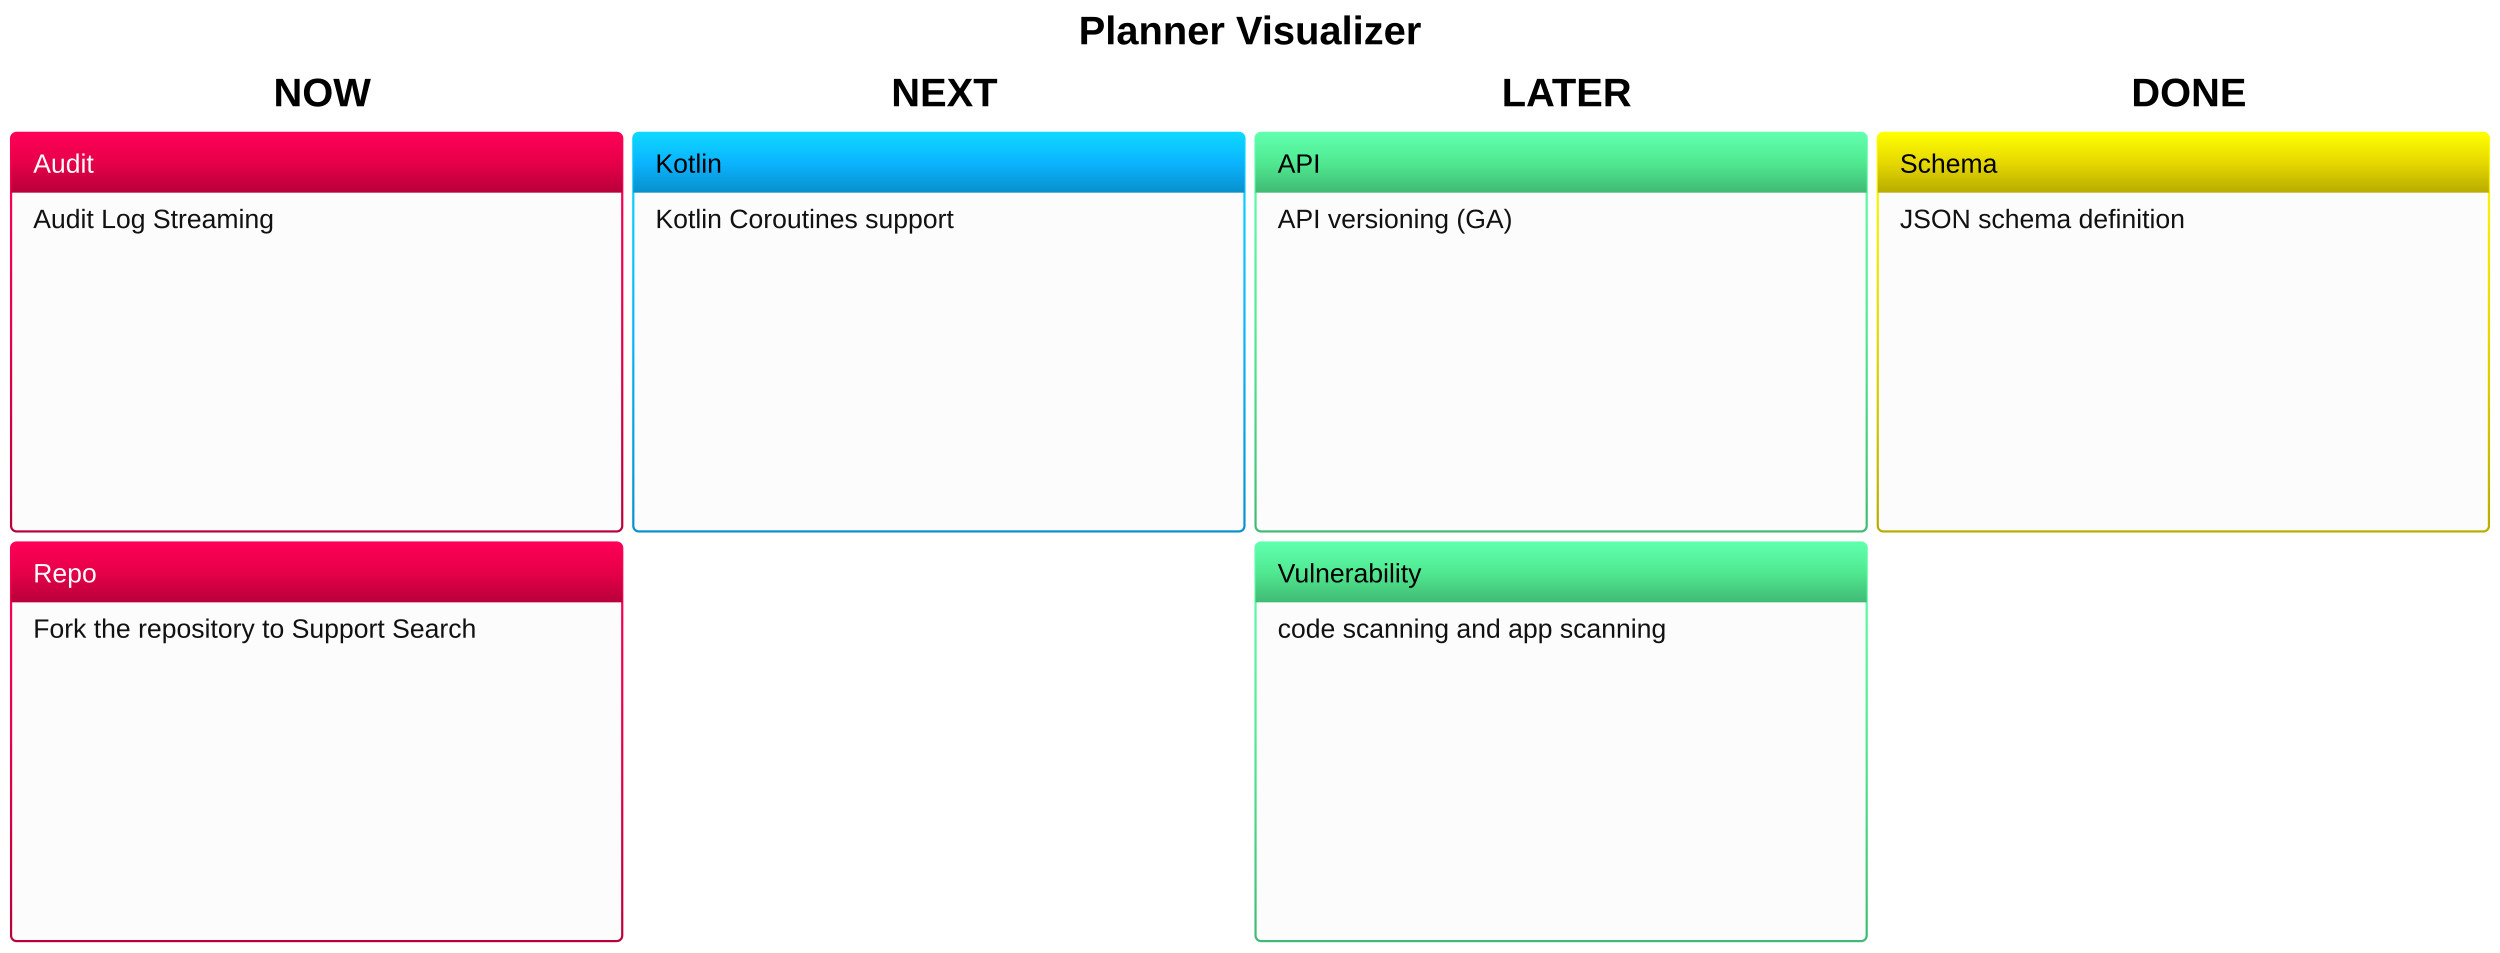
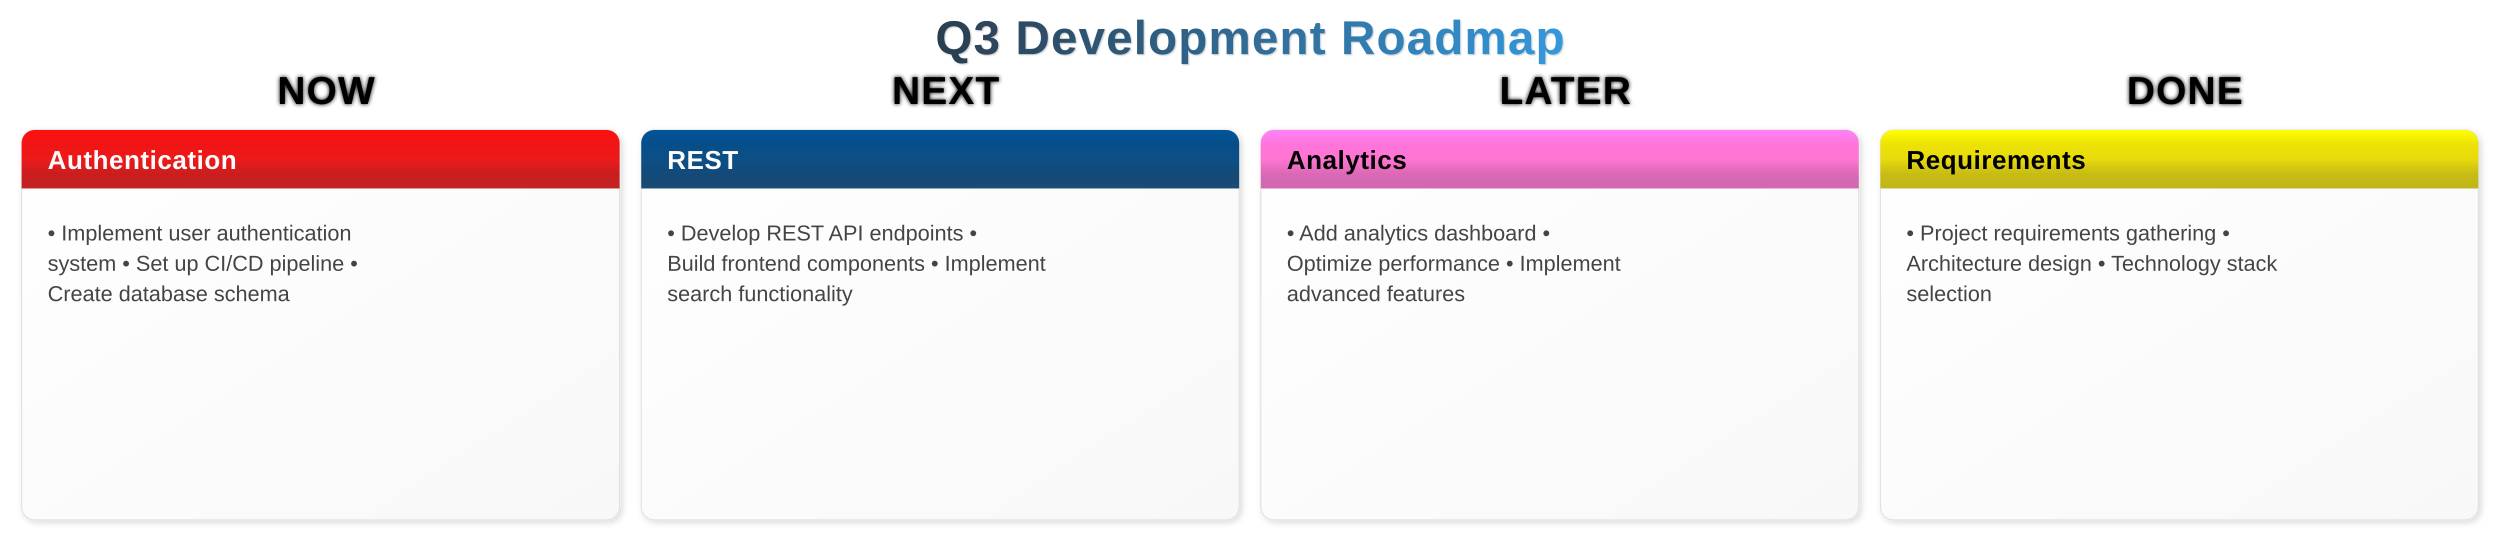
- <svg xmlns="http://www.w3.org/2000/svg" width="1129.0" height="430.0" viewBox="0 0 2258 860">
+ <svg xmlns="http://www.w3.org/2000/svg" width="649.125" height="140.625" viewBox="0 0 2308 500">
  <defs>
-     <linearGradient id="planItem_0" x2="0%" y2="100%">
-       <stop offset="0%" style="stop-color:#ff0057" />
-       <stop offset="50%" style="stop-color:#e60049" />
-       <stop offset="100%" style="stop-color:#b8003a" />
+     <linearGradient id="planItem_0" x1="0%" y1="0%" x2="0%" y2="100%">
+       <stop offset="0%" style="stop-color:#ff1010" stop-opacity="1.0" />
+       <stop offset="25%" style="stop-color:#f00e0e" stop-opacity="0.975" />
+       <stop offset="50%" style="stop-color:#eb0e0e" stop-opacity="0.95" />
+       <stop offset="75%" style="stop-color:#c70b0b" stop-opacity="0.925" />
+       <stop offset="100%" style="stop-color:#bc0b0b" stop-opacity="0.9" />
    </linearGradient>
-     <linearGradient id="planItem_1" x2="0%" y2="100%">
-       <stop offset="0%" style="stop-color:#0dd8ff" />
-       <stop offset="50%" style="stop-color:#0bb4ff" />
-       <stop offset="100%" style="stop-color:#0890cc" />
+     <linearGradient id="planItem_1" x1="0%" y1="0%" x2="0%" y2="100%">
+       <stop offset="0%" style="stop-color:#005499" stop-opacity="1.0" />
+       <stop offset="25%" style="stop-color:#004986" stop-opacity="0.975" />
+       <stop offset="50%" style="stop-color:#004680" stop-opacity="0.95" />
+       <stop offset="75%" style="stop-color:#003b6c" stop-opacity="0.925" />
+       <stop offset="100%" style="stop-color:#003866" stop-opacity="0.9" />
    </linearGradient>
-     <linearGradient id="planItem_2" x2="0%" y2="100%">
-       <stop offset="0%" style="stop-color:#60ffae" />
-       <stop offset="50%" style="stop-color:#50e991" />
-       <stop offset="100%" style="stop-color:#40ba74" />
+     <linearGradient id="planItem_2" x1="0%" y1="0%" x2="0%" y2="100%">
+       <stop offset="0%" style="stop-color:#ff82f9" stop-opacity="1.0" />
+       <stop offset="25%" style="stop-color:#ff72da" stop-opacity="0.975" />
+       <stop offset="50%" style="stop-color:#ff6dd0" stop-opacity="0.95" />
+       <stop offset="75%" style="stop-color:#d85cb0" stop-opacity="0.925" />
+       <stop offset="100%" style="stop-color:#cc57a6" stop-opacity="0.9" />
    </linearGradient>
-     <linearGradient id="planItem_3" x2="0%" y2="100%">
-       <stop offset="0%" style="stop-color:#ffff00" />
-       <stop offset="50%" style="stop-color:#e6d800" />
-       <stop offset="100%" style="stop-color:#b8ac00" />
+     <linearGradient id="planItem_3" x1="0%" y1="0%" x2="0%" y2="100%">
+       <stop offset="0%" style="stop-color:#ffff00" stop-opacity="1.0" />
+       <stop offset="25%" style="stop-color:#ece100" stop-opacity="0.975" />
+       <stop offset="50%" style="stop-color:#e6d800" stop-opacity="0.95" />
+       <stop offset="75%" style="stop-color:#c3b700" stop-opacity="0.925" />
+       <stop offset="100%" style="stop-color:#b8ac00" stop-opacity="0.9" />
    </linearGradient>
  </defs>
-   <text x="1129" y="40" text-anchor="middle" style="font-family: Arial, Helvetica, sans-serif; font-size: 36px; font-weight: bold;">Planner Visualizer</text>
-   <g transform="translate(0, 60)">
-     <g transform="translate(10, 60)">
-       <rect x="0" y="0" fill="#fcfcfc" height="360" width="552" rx="5" ry="5" style="fill: #fcfcfc; font-family: Arial, Helvetica, sans-serif; stroke: url(#planItem_0);stroke-width: 2;" />
-       <path d="M 0 5.0 A 5.0 5.0 0 0 1 5.0 0 L 547.0 0 A 5.0 5.0 0 0 1 552.0 5.0 L 552.0 54.0 A 0.0 0.0 0 0 1 552.0 54.0 L 0.0 54.0 A 0.0 0.0 0 0 1 0 54.0 Z " fill="url(#planItem_0)" />
-       <text x="20" y="36" style="font-family: Arial, Helvetica, sans-serif; fill: #FCFCFC; font-size: 24px;">Audit</text>
-       <text x="20" y="62" style="font-family: Arial, Helvetica, sans-serif; fill: #111111; font-size: 24px;">
-         <tspan x="20" dy="24" style="font-family: Arial, Helvetica, sans-serif; fill: #111111; font-size: 24px;">Audit Log Streaming</tspan>
-       </text>
-     </g>
-     <g transform="translate(10, 430)">
-       <rect x="0" y="0" fill="#fcfcfc" height="360" width="552" rx="5" ry="5" style="fill: #fcfcfc; font-family: Arial, Helvetica, sans-serif; stroke: url(#planItem_0);stroke-width: 2;" />
-       <path d="M 0 5.0 A 5.0 5.0 0 0 1 5.0 0 L 547.0 0 A 5.0 5.0 0 0 1 552.0 5.0 L 552.0 54.0 A 0.0 0.0 0 0 1 552.0 54.0 L 0.0 54.0 A 0.0 0.0 0 0 1 0 54.0 Z " fill="url(#planItem_0)" />
-       <text x="20" y="36" style="font-family: Arial, Helvetica, sans-serif; fill: #FCFCFC; font-size: 24px;">Repo</text>
-       <text x="20" y="62" style="font-family: Arial, Helvetica, sans-serif; fill: #111111; font-size: 24px;">
-         <tspan x="20" dy="24" style="font-family: Arial, Helvetica, sans-serif; fill: #111111; font-size: 24px;">Fork the repository to Support Search</tspan>
-       </text>
-     </g>
-     <g transform="translate(10, 10)">
-       <text x="281" y="26" text-anchor="middle" style="font-family: Arial, Helvetica, sans-serif; fill: ; font-size: 36px; stroke: ; font-weight: bold;">NOW</text>
-     </g>
-     <g transform="translate(572, 60)">
-       <rect x="0" y="0" fill="#fcfcfc" height="360" width="552" rx="5" ry="5" style="fill: #fcfcfc; font-family: Arial, Helvetica, sans-serif; stroke: url(#planItem_1);stroke-width: 2;" />
-       <path d="M 0 5.0 A 5.0 5.0 0 0 1 5.0 0 L 547.0 0 A 5.0 5.0 0 0 1 552.0 5.0 L 552.0 54.0 A 0.0 0.0 0 0 1 552.0 54.0 L 0.0 54.0 A 0.0 0.0 0 0 1 0 54.0 Z " fill="url(#planItem_1)" />
-       <text x="20" y="36" style="font-family: Arial, Helvetica, sans-serif; fill: #000000; font-size: 24px;">Kotlin</text>
-       <text x="20" y="62" style="font-family: Arial, Helvetica, sans-serif; fill: #111111; font-size: 24px;">
-         <tspan x="20" dy="24" style="font-family: Arial, Helvetica, sans-serif; fill: #111111; font-size: 24px;">Kotlin Coroutines support</tspan>
-       </text>
-     </g>
-     <g transform="translate(572, 10)">
-       <text x="281" y="26" text-anchor="middle" style="font-family: Arial, Helvetica, sans-serif; fill: ; font-size: 36px; stroke: ; font-weight: bold;">NEXT</text>
-     </g>
-     <g transform="translate(1134, 60)">
-       <rect x="0" y="0" fill="#fcfcfc" height="360" width="552" rx="5" ry="5" style="fill: #fcfcfc; font-family: Arial, Helvetica, sans-serif; stroke: url(#planItem_2);stroke-width: 2;" />
-       <path d="M 0 5.0 A 5.0 5.0 0 0 1 5.0 0 L 547.0 0 A 5.0 5.0 0 0 1 552.0 5.0 L 552.0 54.0 A 0.0 0.0 0 0 1 552.0 54.0 L 0.0 54.0 A 0.0 0.0 0 0 1 0 54.0 Z " fill="url(#planItem_2)" />
-       <text x="20" y="36" style="font-family: Arial, Helvetica, sans-serif; fill: #000000; font-size: 24px;">API</text>
-       <text x="20" y="62" style="font-family: Arial, Helvetica, sans-serif; fill: #111111; font-size: 24px;">
-         <tspan x="20" dy="24" style="font-family: Arial, Helvetica, sans-serif; fill: #111111; font-size: 24px;">API versioning (GA)</tspan>
-       </text>
-     </g>
-     <g transform="translate(1134, 430)">
-       <rect x="0" y="0" fill="#fcfcfc" height="360" width="552" rx="5" ry="5" style="fill: #fcfcfc; font-family: Arial, Helvetica, sans-serif; stroke: url(#planItem_2);stroke-width: 2;" />
-       <path d="M 0 5.0 A 5.0 5.0 0 0 1 5.0 0 L 547.0 0 A 5.0 5.0 0 0 1 552.0 5.0 L 552.0 54.0 A 0.0 0.0 0 0 1 552.0 54.0 L 0.0 54.0 A 0.0 0.0 0 0 1 0 54.0 Z " fill="url(#planItem_2)" />
-       <text x="20" y="36" style="font-family: Arial, Helvetica, sans-serif; fill: #000000; font-size: 24px;">Vulnerability</text>
-       <text x="20" y="62" style="font-family: Arial, Helvetica, sans-serif; fill: #111111; font-size: 24px;">
-         <tspan x="20" dy="24" style="font-family: Arial, Helvetica, sans-serif; fill: #111111; font-size: 24px;">code scanning and app scanning             </tspan>
-       </text>
-     </g>
-     <g transform="translate(1134, 10)">
-       <text x="281" y="26" text-anchor="middle" style="font-family: Arial, Helvetica, sans-serif; fill: ; font-size: 36px; stroke: ; font-weight: bold;">LATER</text>
-     </g>
-     <g transform="translate(1696, 60)">
-       <rect x="0" y="0" fill="#fcfcfc" height="360" width="552" rx="5" ry="5" style="fill: #fcfcfc; font-family: Arial, Helvetica, sans-serif; stroke: url(#planItem_3);stroke-width: 2;" />
-       <path d="M 0 5.0 A 5.0 5.0 0 0 1 5.0 0 L 547.0 0 A 5.0 5.0 0 0 1 552.0 5.0 L 552.0 54.0 A 0.0 0.0 0 0 1 552.0 54.0 L 0.0 54.0 A 0.0 0.0 0 0 1 0 54.0 Z " fill="url(#planItem_3)" />
-       <text x="20" y="36" style="font-family: Arial, Helvetica, sans-serif; fill: #000000; font-size: 24px;">Schema</text>
-       <text x="20" y="62" style="font-family: Arial, Helvetica, sans-serif; fill: #111111; font-size: 24px;">
-         <tspan x="20" dy="24" style="font-family: Arial, Helvetica, sans-serif; fill: #111111; font-size: 24px;">JSON schema definition</tspan>
-       </text>
-     </g>
-     <g transform="translate(1696, 10)">
-       <text x="281" y="26" text-anchor="middle" style="font-family: Arial, Helvetica, sans-serif; fill: ; font-size: 36px; stroke: ; font-weight: bold;">DONE</text>
+   <g>
+     <defs>
+       <filter id="title-shadow" x="-10%" y="-10%" width="120%" height="120%">
+         <feDropShadow dx="1" dy="1" stdDeviation="1" flood-opacity="0.2" flood-color="#000000" />
+       </filter>
+       <linearGradient id="title-gradient" x1="0%" y1="0%" x2="100%" y2="0%">
+         <stop offset="0%" style="stop-color:#2c3e50;stop-opacity:1" />
+         <stop offset="100%" style="stop-color:#3498db;stop-opacity:1" />
+       </linearGradient>
+     </defs>
+     <text x="1154" y="50" text-anchor="middle" style="font-family: 'Segoe UI', Arial, Helvetica, sans-serif; font-size: 44px; font-weight: bold; letter-spacing: 1px; fill: url(#title-gradient); filter: url(#title-shadow);">Q3 Development Roadmap</text>
+     <g transform="translate(0, 60)">
+       <g transform="translate(20, 60)">
+         <defs>
+           <filter id="shadow-d405ac11-5dd0-469f-80e5-98bcadab61cd" x="-10%" y="-10%" width="120%" height="120%">
+             <feDropShadow dx="2" dy="2" stdDeviation="3" flood-opacity="0.15" />
+           </filter>
+           <linearGradient id="card-gradient-d405ac11-5dd0-469f-80e5-98bcadab61cd" x1="0%" y1="0%" x2="100%" y2="100%">
+             <stop offset="0%" style="stop-color:#ffffff;stop-opacity:1" />
+             <stop offset="100%" style="stop-color:#f8f8f8;stop-opacity:1" />
+           </linearGradient>
+         </defs>
+         <rect x="0" y="0" height="360" width="552" rx="12" ry="12" style="fill: url(#card-gradient-d405ac11-5dd0-469f-80e5-98bcadab61cd); stroke: #e0e0e0; stroke-width: 1; filter: url(#shadow-d405ac11-5dd0-469f-80e5-98bcadab61cd);" />
+         <path d="M 0 12.0 A 12.0 12.0 0 0 1 12.0 0 L 540.0 0 A 12.0 12.0 0 0 1 552.0 12.0 L 552.0 54.0 A 0.0 0.0 0 0 1 552.0 54.0 L 0.0 54.0 A 0.0 0.0 0 0 1 0 54.0 Z" fill="url(#planItem_0)" />
+         <text x="24" y="36" style="font-family: 'Segoe UI', Arial, Helvetica, sans-serif; fill: #FCFCFC; font-size: 24px; font-weight: 600; letter-spacing: 0.5px;">Authentication</text>
+         <text x="24" y="74" style="font-family: &quot;Segoe UI&quot;, Arial, Helvetica, sans-serif; fill: #444444; font-size: 20px; line-height: 1.5;">
+           <tspan x="24" dy="28" style="font-family: 'Segoe UI', Arial, Helvetica, sans-serif; fill: #444444; font-size: 20px;">• Implement user authentication </tspan>
+           <tspan x="24" dy="28" style="font-family: 'Segoe UI', Arial, Helvetica, sans-serif; fill: #444444; font-size: 20px;">system
+             • Set up CI/CD pipeline
+             • </tspan>
+           <tspan x="24" dy="28" style="font-family: 'Segoe UI', Arial, Helvetica, sans-serif; fill: #444444; font-size: 20px;">Create database schema </tspan>
+         </text>
+       </g>
+       <g transform="translate(20, 10)">
+         <filter id="glow-now" x="-20%" y="-20%" width="140%" height="140%">
+           <feGaussianBlur stdDeviation="2" result="blur" />
+           <feComposite in="SourceGraphic" in2="blur" operator="over" />
+         </filter>
+         <text x="281" y="26" text-anchor="middle" style="font-family: 'Segoe UI', Arial, Helvetica, sans-serif; fill: ; font-size: 36px; font-weight: bold; letter-spacing: 1px; filter: url(#glow-now);">NOW</text>
+       </g>
+       <g transform="translate(592, 60)">
+         <defs>
+           <filter id="shadow-d219144d-1857-456b-8fed-54b5ef485b70" x="-10%" y="-10%" width="120%" height="120%">
+             <feDropShadow dx="2" dy="2" stdDeviation="3" flood-opacity="0.15" />
+           </filter>
+           <linearGradient id="card-gradient-d219144d-1857-456b-8fed-54b5ef485b70" x1="0%" y1="0%" x2="100%" y2="100%">
+             <stop offset="0%" style="stop-color:#ffffff;stop-opacity:1" />
+             <stop offset="100%" style="stop-color:#f8f8f8;stop-opacity:1" />
+           </linearGradient>
+         </defs>
+         <rect x="0" y="0" height="360" width="552" rx="12" ry="12" style="fill: url(#card-gradient-d219144d-1857-456b-8fed-54b5ef485b70); stroke: #e0e0e0; stroke-width: 1; filter: url(#shadow-d219144d-1857-456b-8fed-54b5ef485b70);" />
+         <path d="M 0 12.0 A 12.0 12.0 0 0 1 12.0 0 L 540.0 0 A 12.0 12.0 0 0 1 552.0 12.0 L 552.0 54.0 A 0.0 0.0 0 0 1 552.0 54.0 L 0.0 54.0 A 0.0 0.0 0 0 1 0 54.0 Z" fill="url(#planItem_1)" />
+         <text x="24" y="36" style="font-family: 'Segoe UI', Arial, Helvetica, sans-serif; fill: #FCFCFC; font-size: 24px; font-weight: 600; letter-spacing: 0.5px;">REST</text>
+         <text x="24" y="74" style="font-family: &quot;Segoe UI&quot;, Arial, Helvetica, sans-serif; fill: #444444; font-size: 20px; line-height: 1.5;">
+           <tspan x="24" dy="28" style="font-family: 'Segoe UI', Arial, Helvetica, sans-serif; fill: #444444; font-size: 20px;">• Develop REST API endpoints
+             • </tspan>
+           <tspan x="24" dy="28" style="font-family: 'Segoe UI', Arial, Helvetica, sans-serif; fill: #444444; font-size: 20px;">Build frontend components
+             • Implement </tspan>
+           <tspan x="24" dy="28" style="font-family: 'Segoe UI', Arial, Helvetica, sans-serif; fill: #444444; font-size: 20px;">search functionality </tspan>
+         </text>
+       </g>
+       <g transform="translate(592, 10)">
+         <filter id="glow-next" x="-20%" y="-20%" width="140%" height="140%">
+           <feGaussianBlur stdDeviation="2" result="blur" />
+           <feComposite in="SourceGraphic" in2="blur" operator="over" />
+         </filter>
+         <text x="281" y="26" text-anchor="middle" style="font-family: 'Segoe UI', Arial, Helvetica, sans-serif; fill: ; font-size: 36px; font-weight: bold; letter-spacing: 1px; filter: url(#glow-next);">NEXT</text>
+       </g>
+       <g transform="translate(1164, 60)">
+         <defs>
+           <filter id="shadow-c109a9d7-6475-4c69-9e2c-17e4f520924e" x="-10%" y="-10%" width="120%" height="120%">
+             <feDropShadow dx="2" dy="2" stdDeviation="3" flood-opacity="0.15" />
+           </filter>
+           <linearGradient id="card-gradient-c109a9d7-6475-4c69-9e2c-17e4f520924e" x1="0%" y1="0%" x2="100%" y2="100%">
+             <stop offset="0%" style="stop-color:#ffffff;stop-opacity:1" />
+             <stop offset="100%" style="stop-color:#f8f8f8;stop-opacity:1" />
+           </linearGradient>
+         </defs>
+         <rect x="0" y="0" height="360" width="552" rx="12" ry="12" style="fill: url(#card-gradient-c109a9d7-6475-4c69-9e2c-17e4f520924e); stroke: #e0e0e0; stroke-width: 1; filter: url(#shadow-c109a9d7-6475-4c69-9e2c-17e4f520924e);" />
+         <path d="M 0 12.0 A 12.0 12.0 0 0 1 12.0 0 L 540.0 0 A 12.0 12.0 0 0 1 552.0 12.0 L 552.0 54.0 A 0.0 0.0 0 0 1 552.0 54.0 L 0.0 54.0 A 0.0 0.0 0 0 1 0 54.0 Z" fill="url(#planItem_2)" />
+         <text x="24" y="36" style="font-family: 'Segoe UI', Arial, Helvetica, sans-serif; fill: #000000; font-size: 24px; font-weight: 600; letter-spacing: 0.5px;">Analytics</text>
+         <text x="24" y="74" style="font-family: &quot;Segoe UI&quot;, Arial, Helvetica, sans-serif; fill: #444444; font-size: 20px; line-height: 1.5;">
+           <tspan x="24" dy="28" style="font-family: 'Segoe UI', Arial, Helvetica, sans-serif; fill: #444444; font-size: 20px;">• Add analytics dashboard
+             • </tspan>
+           <tspan x="24" dy="28" style="font-family: 'Segoe UI', Arial, Helvetica, sans-serif; fill: #444444; font-size: 20px;">Optimize performance
+             • Implement </tspan>
+           <tspan x="24" dy="28" style="font-family: 'Segoe UI', Arial, Helvetica, sans-serif; fill: #444444; font-size: 20px;">advanced features </tspan>
+         </text>
+       </g>
+       <g transform="translate(1164, 10)">
+         <filter id="glow-later" x="-20%" y="-20%" width="140%" height="140%">
+           <feGaussianBlur stdDeviation="2" result="blur" />
+           <feComposite in="SourceGraphic" in2="blur" operator="over" />
+         </filter>
+         <text x="281" y="26" text-anchor="middle" style="font-family: 'Segoe UI', Arial, Helvetica, sans-serif; fill: ; font-size: 36px; font-weight: bold; letter-spacing: 1px; filter: url(#glow-later);">LATER</text>
+       </g>
+       <g transform="translate(1736, 60)">
+         <defs>
+           <filter id="shadow-13b174be-e484-461c-a5eb-64964e02e87d" x="-10%" y="-10%" width="120%" height="120%">
+             <feDropShadow dx="2" dy="2" stdDeviation="3" flood-opacity="0.15" />
+           </filter>
+           <linearGradient id="card-gradient-13b174be-e484-461c-a5eb-64964e02e87d" x1="0%" y1="0%" x2="100%" y2="100%">
+             <stop offset="0%" style="stop-color:#ffffff;stop-opacity:1" />
+             <stop offset="100%" style="stop-color:#f8f8f8;stop-opacity:1" />
+           </linearGradient>
+         </defs>
+         <rect x="0" y="0" height="360" width="552" rx="12" ry="12" style="fill: url(#card-gradient-13b174be-e484-461c-a5eb-64964e02e87d); stroke: #e0e0e0; stroke-width: 1; filter: url(#shadow-13b174be-e484-461c-a5eb-64964e02e87d);" />
+         <path d="M 0 12.0 A 12.0 12.0 0 0 1 12.0 0 L 540.0 0 A 12.0 12.0 0 0 1 552.0 12.0 L 552.0 54.0 A 0.0 0.0 0 0 1 552.0 54.0 L 0.0 54.0 A 0.0 0.0 0 0 1 0 54.0 Z" fill="url(#planItem_3)" />
+         <text x="24" y="36" style="font-family: 'Segoe UI', Arial, Helvetica, sans-serif; fill: #000000; font-size: 24px; font-weight: 600; letter-spacing: 0.5px;">Requirements</text>
+         <text x="24" y="74" style="font-family: &quot;Segoe UI&quot;, Arial, Helvetica, sans-serif; fill: #444444; font-size: 20px; line-height: 1.5;">
+           <tspan x="24" dy="28" style="font-family: 'Segoe UI', Arial, Helvetica, sans-serif; fill: #444444; font-size: 20px;">• Project requirements gathering
+             • </tspan>
+           <tspan x="24" dy="28" style="font-family: 'Segoe UI', Arial, Helvetica, sans-serif; fill: #444444; font-size: 20px;">Architecture design
+             • Technology stack </tspan>
+           <tspan x="24" dy="28" style="font-family: 'Segoe UI', Arial, Helvetica, sans-serif; fill: #444444; font-size: 20px;">selection
+         </tspan>
+         </text>
+       </g>
+       <g transform="translate(1736, 10)">
+         <filter id="glow-done" x="-20%" y="-20%" width="140%" height="140%">
+           <feGaussianBlur stdDeviation="2" result="blur" />
+           <feComposite in="SourceGraphic" in2="blur" operator="over" />
+         </filter>
+         <text x="281" y="26" text-anchor="middle" style="font-family: 'Segoe UI', Arial, Helvetica, sans-serif; fill: ; font-size: 36px; font-weight: bold; letter-spacing: 1px; filter: url(#glow-done);">DONE</text>
+       </g>
    </g>
  </g>
</svg>
